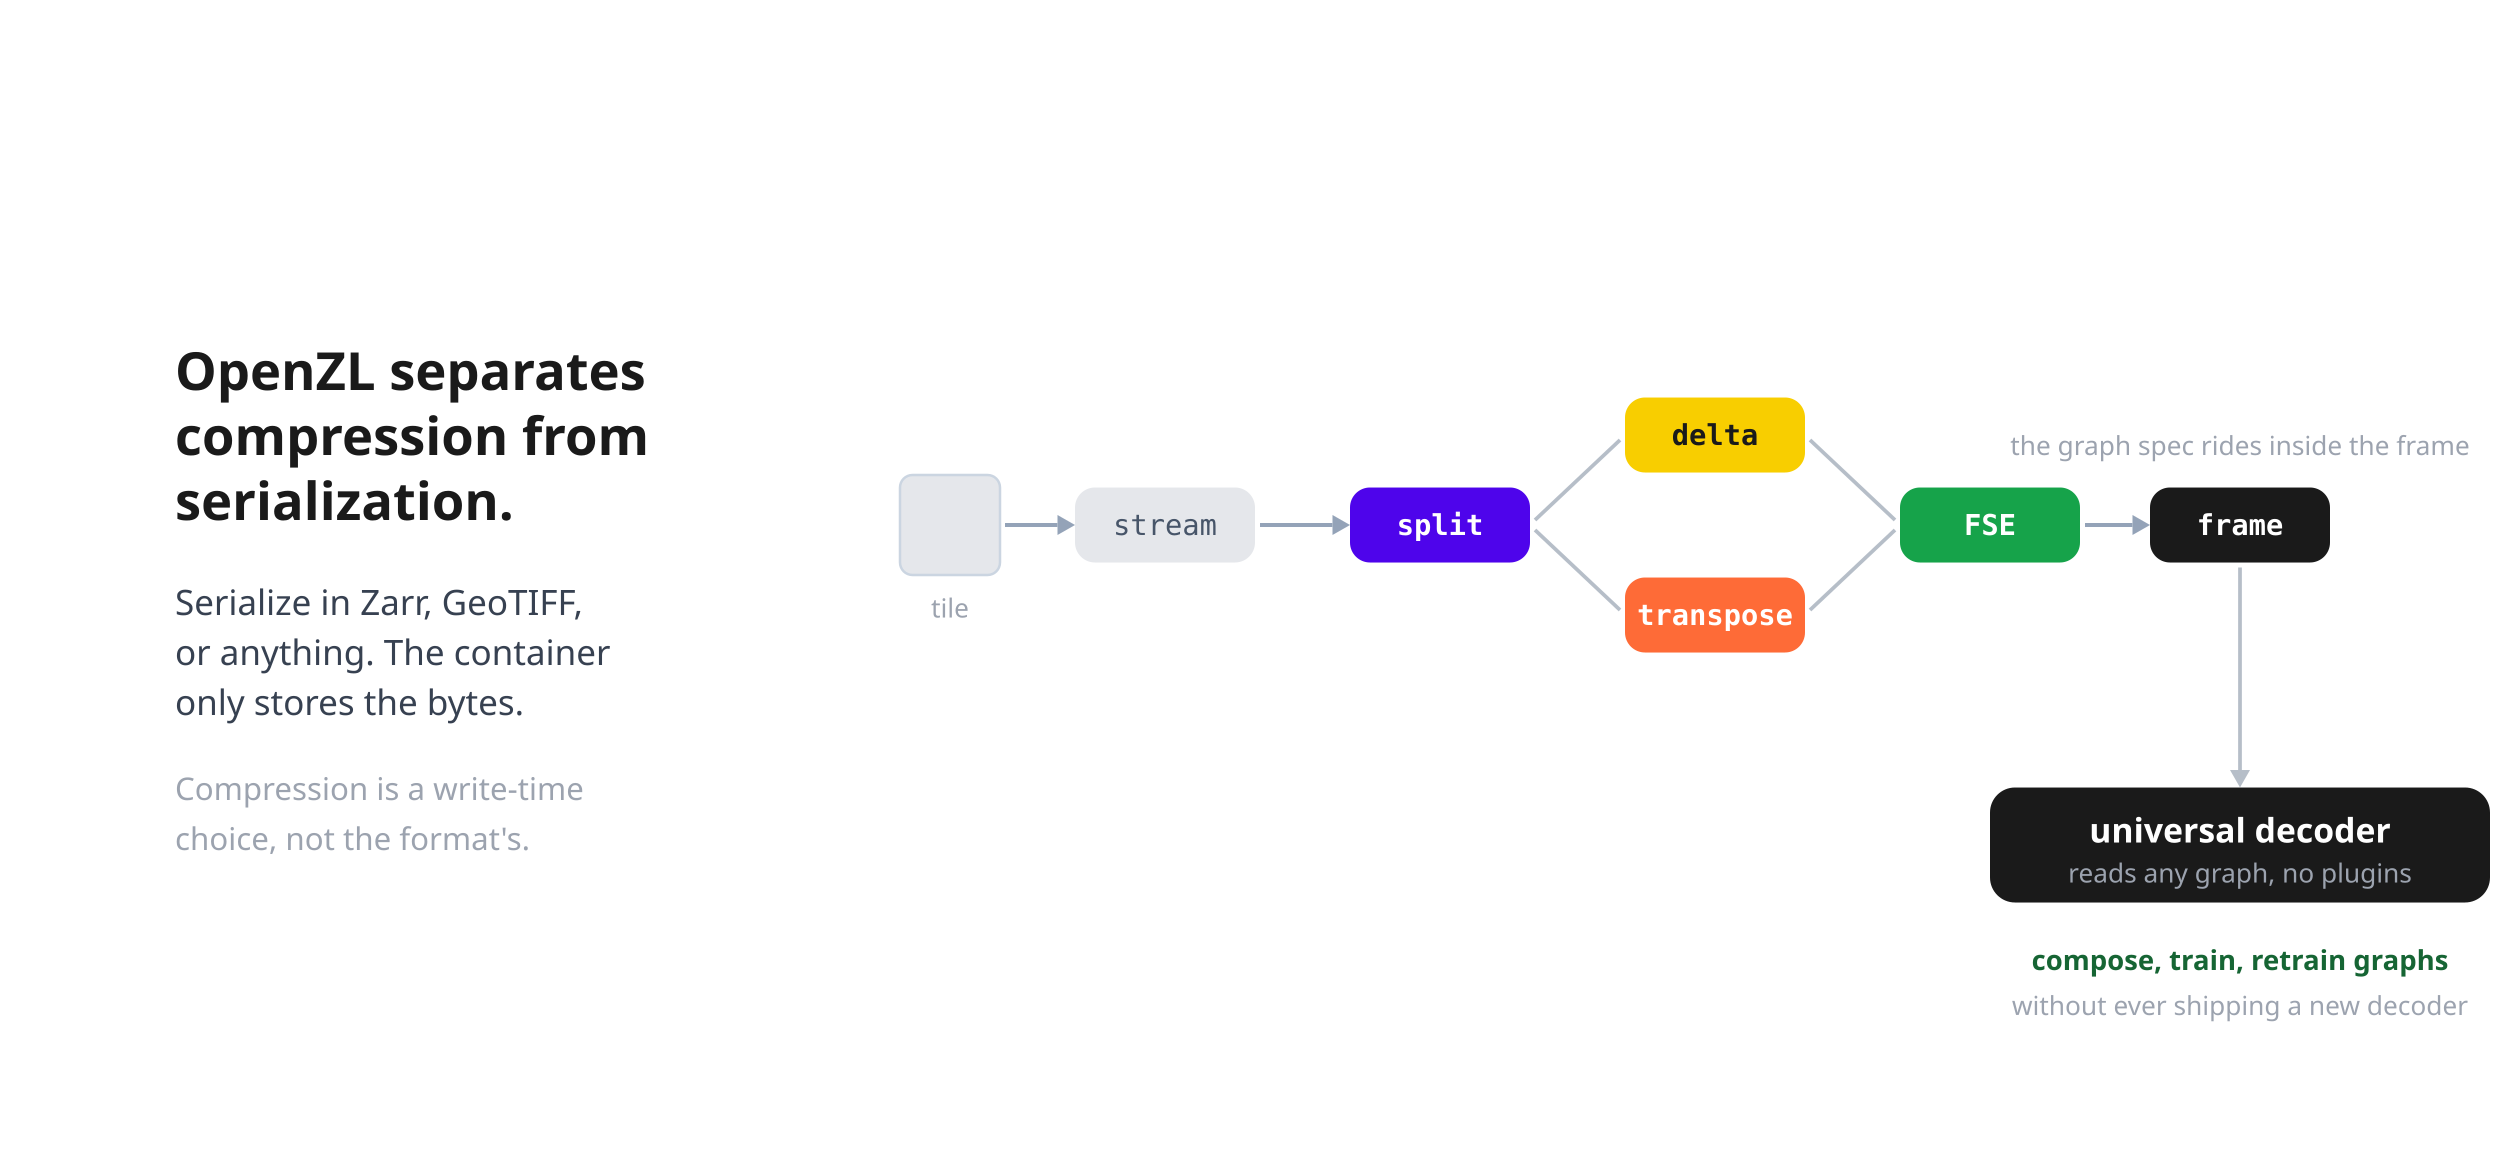
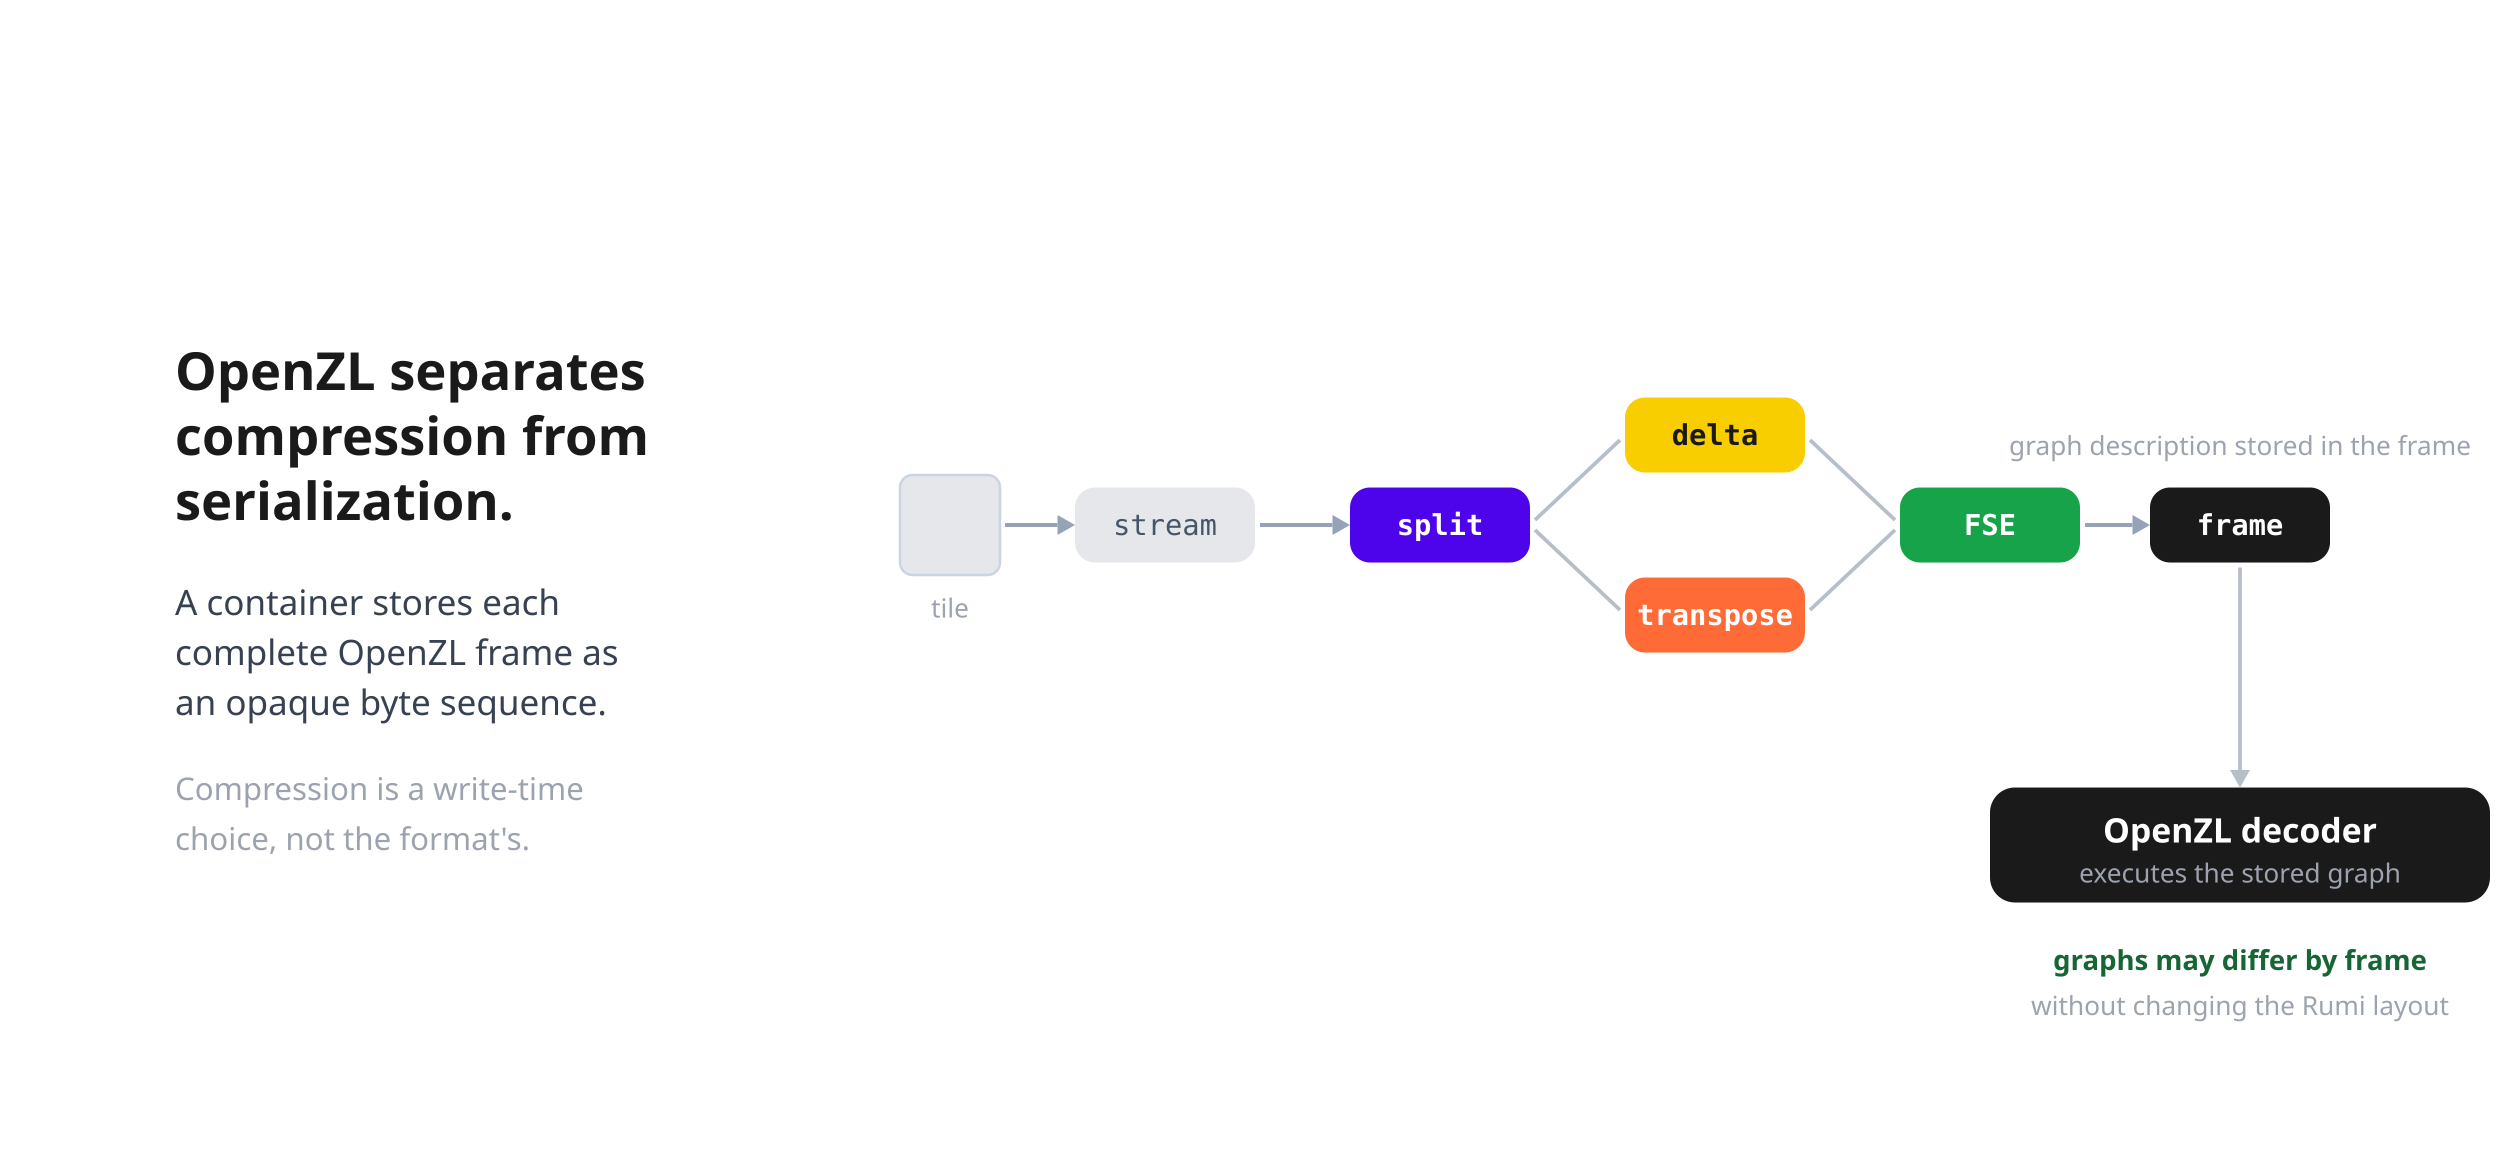
- <svg xmlns="http://www.w3.org/2000/svg" width="1000" height="470" viewBox="0 0 1000 470" role="img" aria-label="OpenZL separates compression from serialization. The compression graph is described inside the frame, so a single universal decoder reads any graph; you can compose, train and retrain new graphs without ever shipping a new decoder.">
+ <svg xmlns="http://www.w3.org/2000/svg" width="1000" height="470" viewBox="0 0 1000 470" role="img" aria-label="OpenZL stores a compression graph in each frame. Rumi stores the complete frame bytes, and the OpenZL decoder interprets the graph.">
  <style>
.mono{font-family:'Cascadia Code','Fira Code','Consolas',monospace;}
.sans{font-family:'League Spartan','Futura','Century Gothic',system-ui,sans-serif;}
</style>
  <rect width="1000" height="470" fill="#FFFFFF" />
  <text class="sans" x="70" y="156" font-size="21" font-weight="700" fill="#1A1A1A">OpenZL separates</text>
  <text class="sans" x="70" y="182" font-size="21" font-weight="700" fill="#1A1A1A">compression from</text>
  <text class="sans" x="70" y="208" font-size="21" font-weight="700" fill="#1A1A1A">serialization.</text>
-   <text class="sans" x="70" y="246" font-size="14" fill="#374151">Serialize in Zarr, GeoTIFF,</text>
-   <text class="sans" x="70" y="266" font-size="14" fill="#374151">or anything. The container</text>
-   <text class="sans" x="70" y="286" font-size="14" fill="#374151">only stores the bytes.</text>
+   <text class="sans" x="70" y="246" font-size="14" fill="#374151">A container stores each</text>
+   <text class="sans" x="70" y="266" font-size="14" fill="#374151">complete OpenZL frame as</text>
+   <text class="sans" x="70" y="286" font-size="14" fill="#374151">an opaque byte sequence.</text>
  <text class="sans" x="70" y="320" font-size="12.5" fill="#9CA3AF">Compression is a write-time</text>
  <text class="sans" x="70" y="340" font-size="12.5" fill="#9CA3AF">choice, not the format's.</text>
  <rect x="360" y="190" width="40" height="40" rx="5" fill="#E5E7EB" stroke="#CBD5E1" />
  <text class="sans" x="380" y="247" text-anchor="middle" font-size="10.5" fill="#9CA3AF">tile</text>
  <line x1="402" y1="210" x2="423" y2="210" stroke="#94A3B8" stroke-width="1.6" />
  <path d="M430 210 L423 214 L423 206 Z" fill="#94A3B8" />
  <rect x="430" y="195" width="72" height="30" rx="8" fill="#E5E7EB" />
  <text class="mono" x="466" y="214" text-anchor="middle" font-size="11.5" fill="#475569">stream</text>
  <line x1="504" y1="210" x2="533" y2="210" stroke="#94A3B8" stroke-width="1.6" />
  <path d="M540 210 L533 214 L533 206 Z" fill="#94A3B8" />
  <rect x="540" y="195" width="72" height="30" rx="8" fill="#4E04EB" />
  <text class="mono" x="576" y="214" text-anchor="middle" font-size="11.5" font-weight="700" fill="#FFFFFF">split</text>
  <line x1="614" y1="208" x2="648" y2="176" stroke="#B6BEC8" stroke-width="1.5" />
  <line x1="614" y1="212" x2="648" y2="244" stroke="#B6BEC8" stroke-width="1.5" />
  <rect x="650" y="159" width="72" height="30" rx="8" fill="#F8CE00" />
  <text class="mono" x="686" y="178" text-anchor="middle" font-size="11.5" font-weight="700" fill="#1A1A1A">delta</text>
  <rect x="650" y="231" width="72" height="30" rx="8" fill="#FE6B37" />
  <text class="mono" x="686" y="250" text-anchor="middle" font-size="11.5" font-weight="700" fill="#FFFFFF">transpose</text>
  <line x1="724" y1="176" x2="758" y2="208" stroke="#B6BEC8" stroke-width="1.5" />
  <line x1="724" y1="244" x2="758" y2="212" stroke="#B6BEC8" stroke-width="1.5" />
  <rect x="760" y="195" width="72" height="30" rx="8" fill="#16A34A" />
  <text class="mono" x="796" y="214" text-anchor="middle" font-size="11.5" font-weight="700" fill="#FFFFFF">FSE</text>
  <line x1="834" y1="210" x2="853" y2="210" stroke="#94A3B8" stroke-width="1.6" />
  <path d="M860 210 L853 214 L853 206 Z" fill="#94A3B8" />
  <rect x="860" y="195" width="72" height="30" rx="8" fill="#1A1A1A" />
  <text class="mono" x="896" y="214" text-anchor="middle" font-size="11.5" font-weight="700" fill="#FFFFFF">frame</text>
-   <text class="sans" x="896" y="182" text-anchor="middle" font-size="10.5" fill="#9CA3AF">the graph spec rides inside the frame</text>
+   <text class="sans" x="896" y="182" text-anchor="middle" font-size="10.5" fill="#9CA3AF">graph description stored in the frame</text>
  <line x1="896" y1="227" x2="896" y2="313" stroke="#B6BEC8" stroke-width="1.5" />
  <path d="M896 315 L892 308 L900 308 Z" fill="#B6BEC8" />
  <rect x="796" y="315" width="200" height="46" rx="10" fill="#1A1A1A" />
-   <text class="sans" x="896" y="337" text-anchor="middle" font-size="13.5" font-weight="700" fill="#FFFFFF">universal decoder</text>
-   <text class="sans" x="896" y="353" text-anchor="middle" font-size="10.5" fill="#9CA3AF">reads any graph, no plugins</text>
-   <text class="sans" x="896" y="388" text-anchor="middle" font-size="11" font-weight="700" fill="#166534">compose, train, retrain graphs</text>
-   <text class="sans" x="896" y="406" text-anchor="middle" font-size="10.5" fill="#9CA3AF">without ever shipping a new decoder</text>
+   <text class="sans" x="896" y="337" text-anchor="middle" font-size="13.5" font-weight="700" fill="#FFFFFF">OpenZL decoder</text>
+   <text class="sans" x="896" y="353" text-anchor="middle" font-size="10.5" fill="#9CA3AF">executes the stored graph</text>
+   <text class="sans" x="896" y="388" text-anchor="middle" font-size="11" font-weight="700" fill="#166534">graphs may differ by frame</text>
+   <text class="sans" x="896" y="406" text-anchor="middle" font-size="10.5" fill="#9CA3AF">without changing the Rumi layout</text>
</svg>
